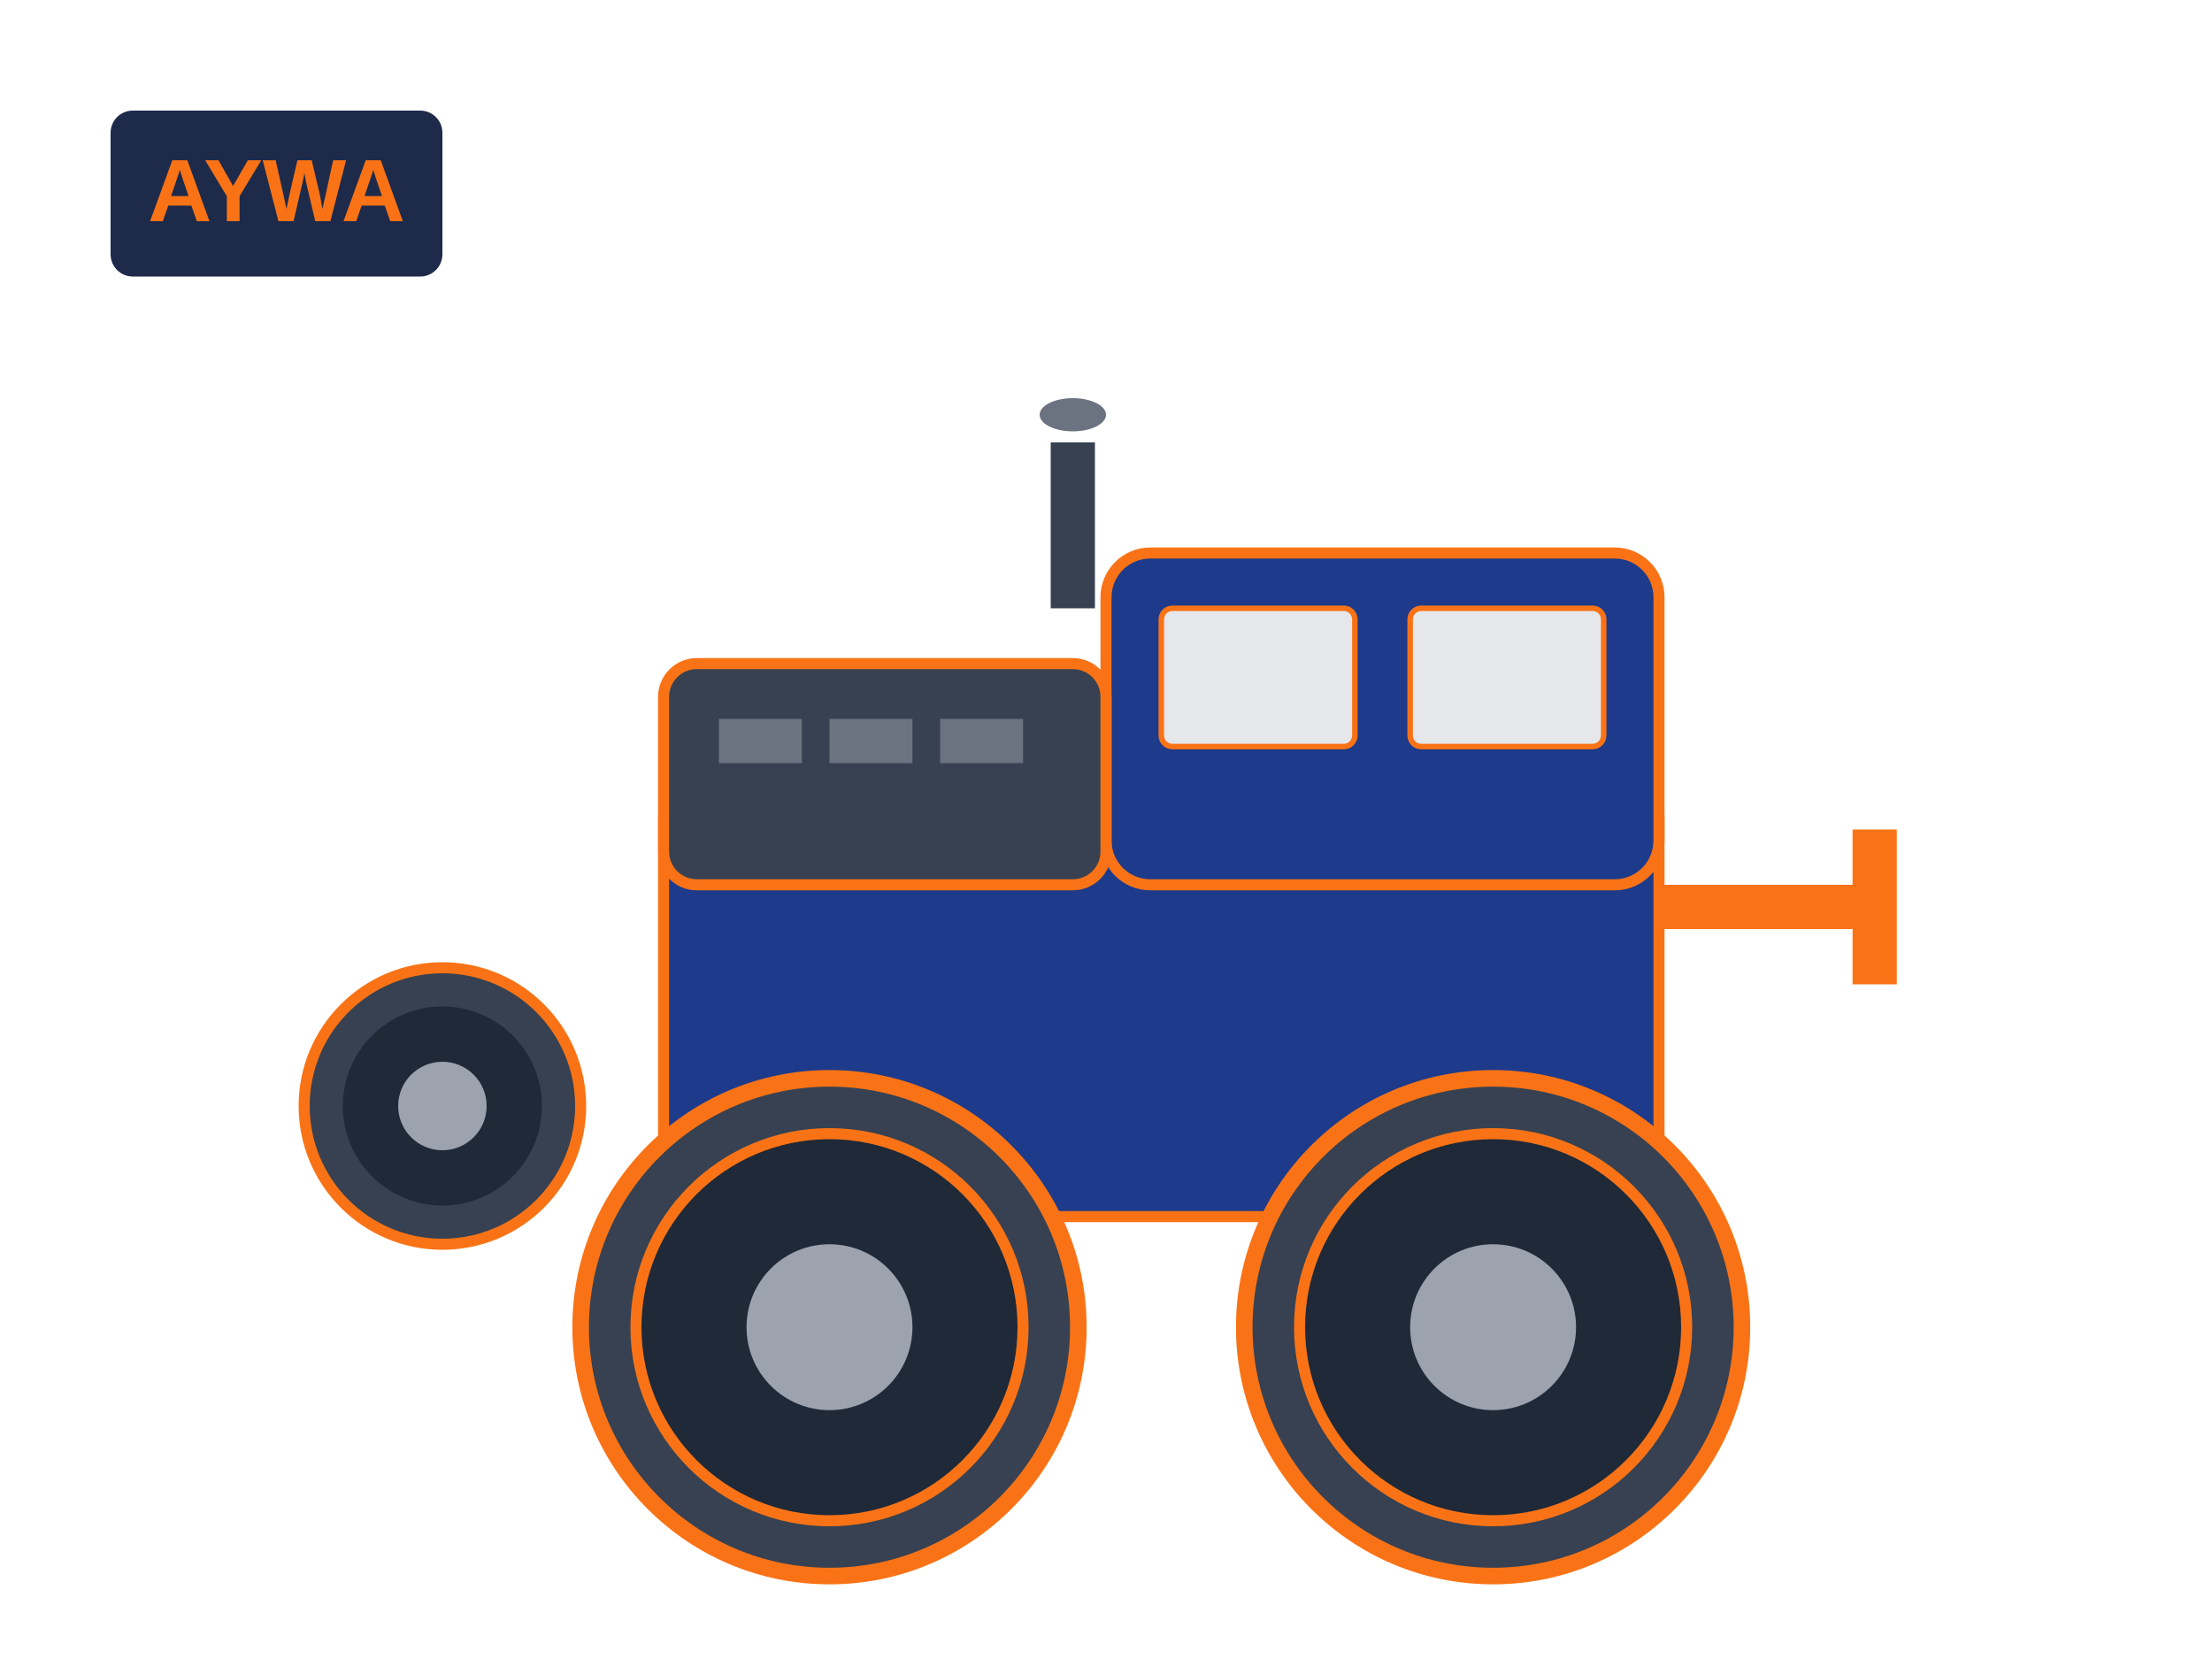
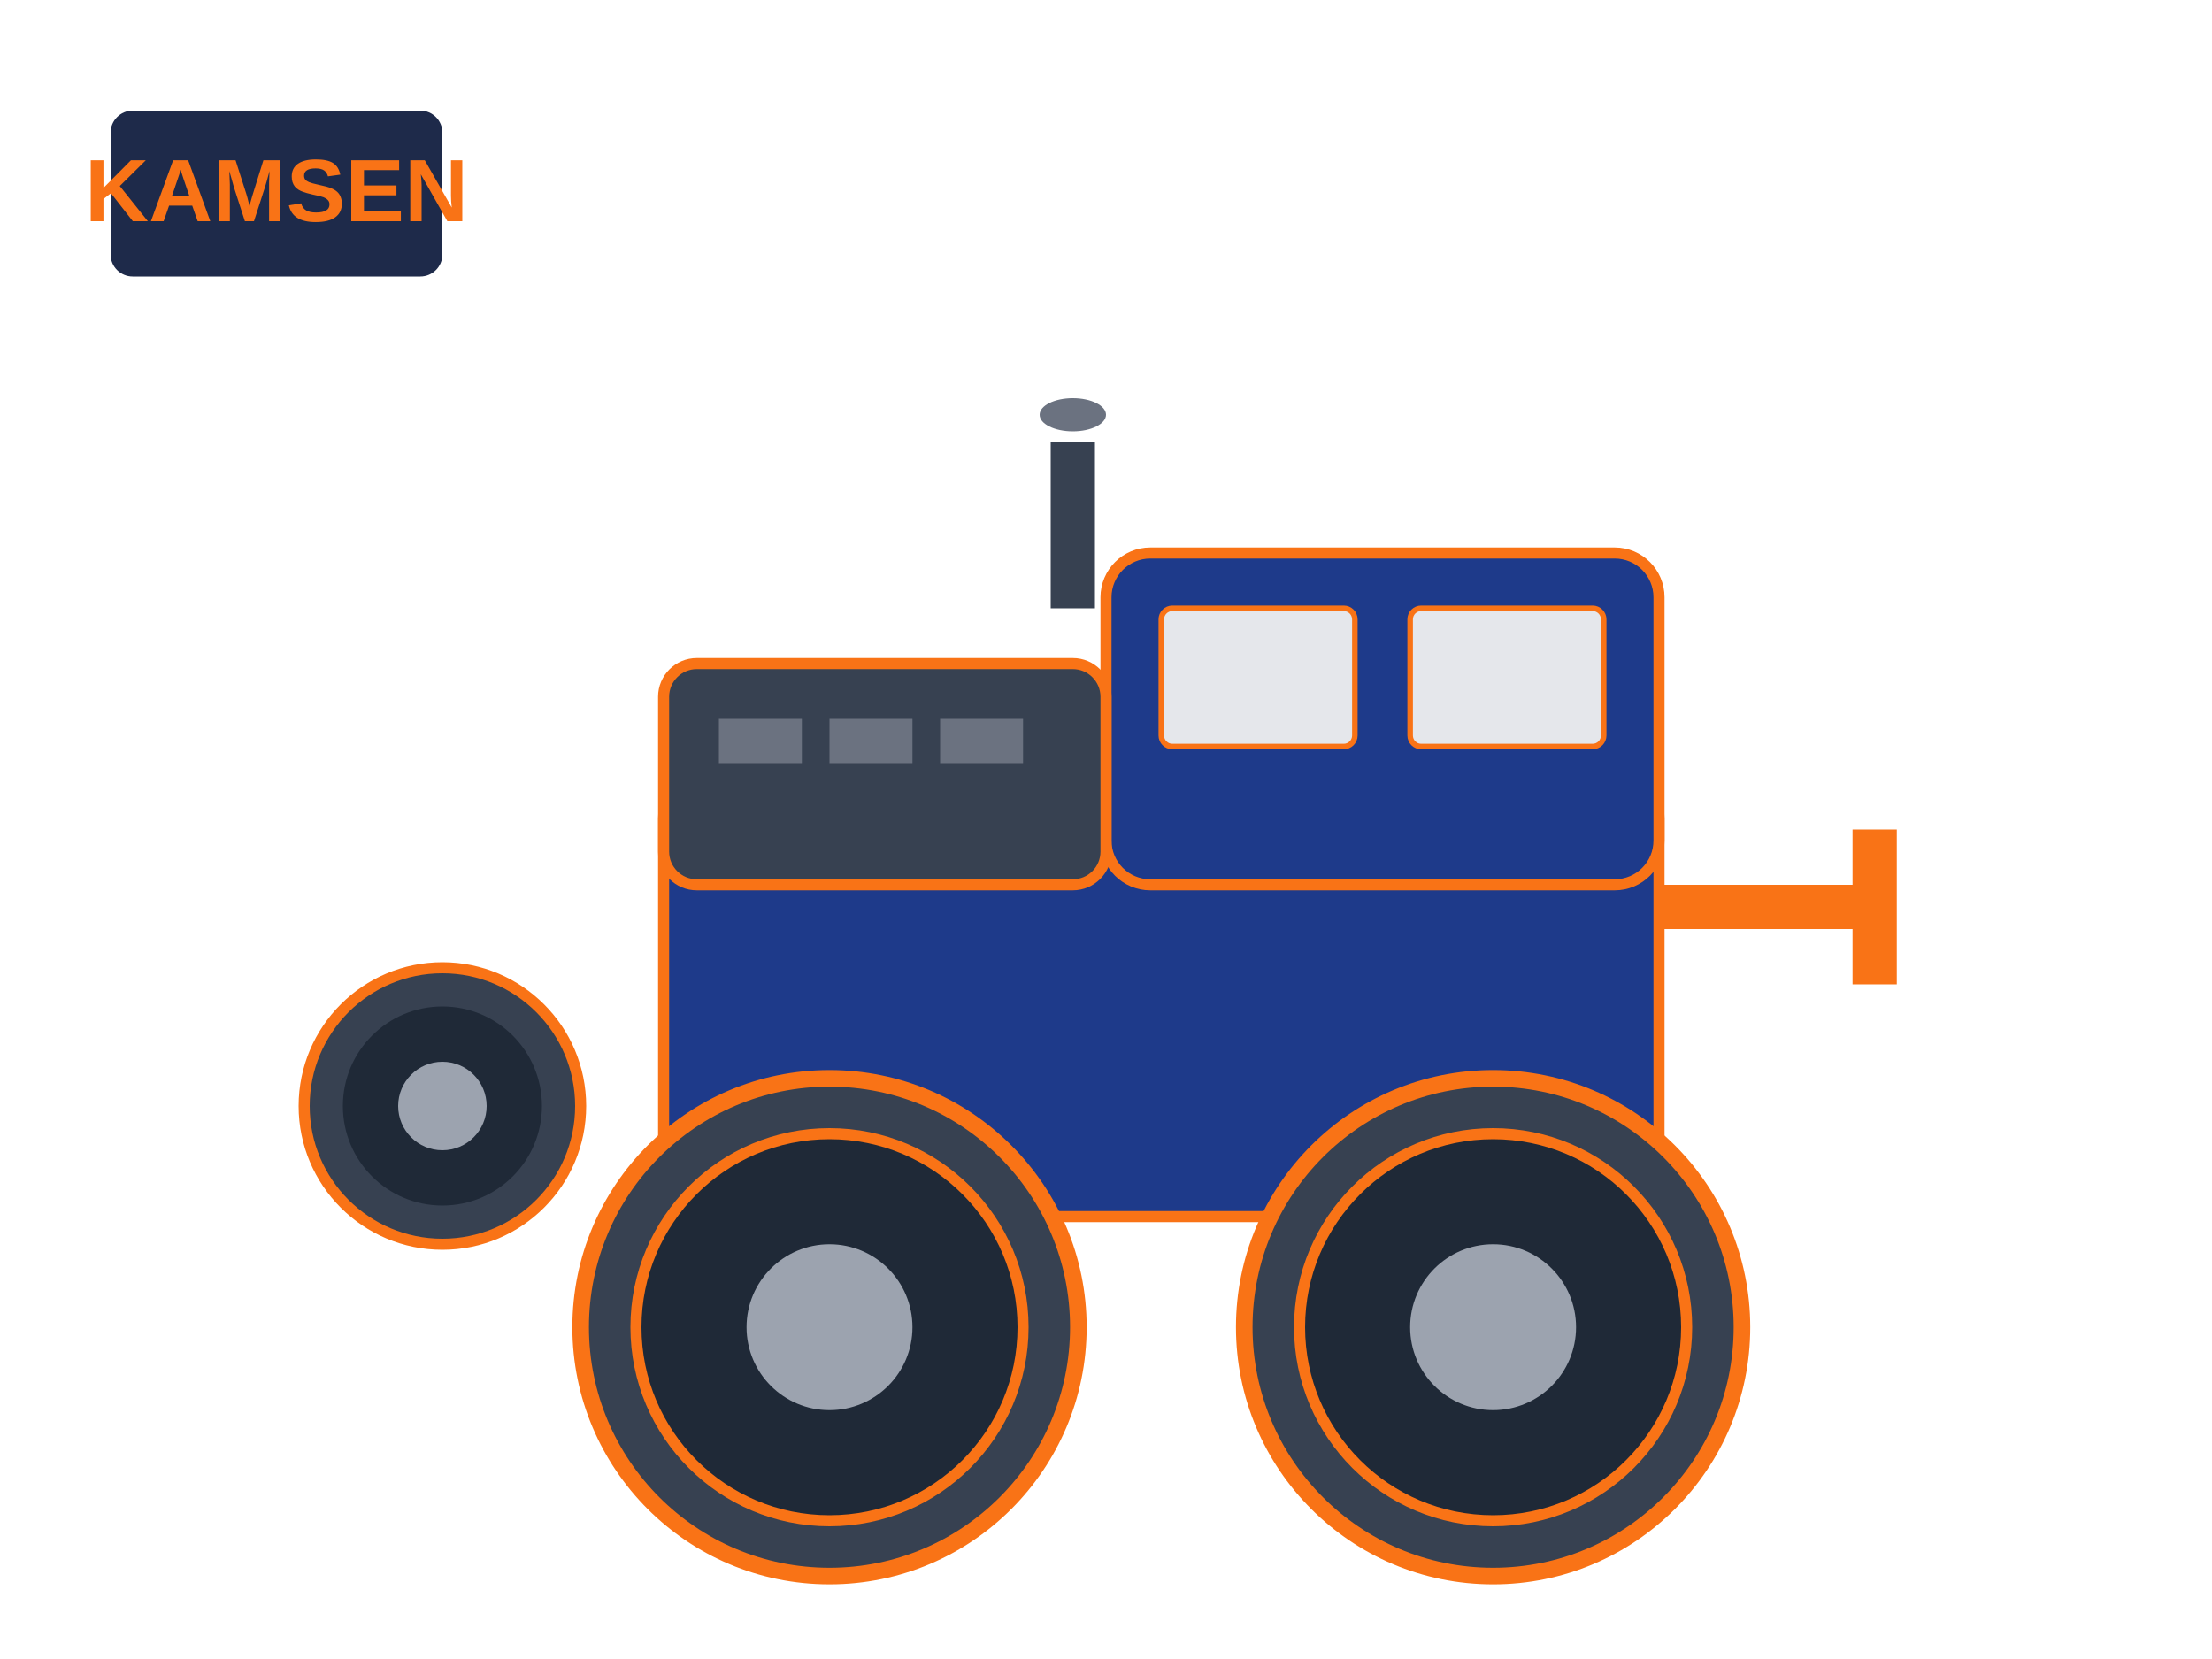
<svg xmlns="http://www.w3.org/2000/svg" width="400" height="300" viewBox="0 0 400 300" fill="none">
  <rect x="120" y="140" width="180" height="80" rx="8" fill="#1e3a8a" stroke="#f97316" stroke-width="2" />
  <rect x="200" y="100" width="100" height="60" rx="8" fill="#1e3a8a" stroke="#f97316" stroke-width="2" />
  <rect x="210" y="110" width="35" height="25" rx="2" fill="#e5e7eb" stroke="#f97316" stroke-width="1" />
  <rect x="255" y="110" width="35" height="25" rx="2" fill="#e5e7eb" stroke="#f97316" stroke-width="1" />
  <rect x="120" y="120" width="80" height="40" rx="6" fill="#374151" stroke="#f97316" stroke-width="2" />
  <rect x="130" y="130" width="15" height="8" fill="#6b7280" />
  <rect x="150" y="130" width="15" height="8" fill="#6b7280" />
  <rect x="170" y="130" width="15" height="8" fill="#6b7280" />
  <circle cx="150" cy="240" r="45" fill="#374151" stroke="#f97316" stroke-width="3" />
  <circle cx="150" cy="240" r="35" fill="#1f2937" stroke="#f97316" stroke-width="2" />
  <circle cx="150" cy="240" r="15" fill="#9ca3af" />
  <circle cx="270" cy="240" r="45" fill="#374151" stroke="#f97316" stroke-width="3" />
  <circle cx="270" cy="240" r="35" fill="#1f2937" stroke="#f97316" stroke-width="2" />
  <circle cx="270" cy="240" r="15" fill="#9ca3af" />
  <circle cx="80" cy="200" r="25" fill="#374151" stroke="#f97316" stroke-width="2" />
  <circle cx="80" cy="200" r="18" fill="#1f2937" />
  <circle cx="80" cy="200" r="8" fill="#9ca3af" />
  <rect x="190" y="80" width="8" height="30" fill="#374151" />
  <ellipse cx="194" cy="75" rx="6" ry="3" fill="#6b7280" />
  <rect x="300" y="160" width="40" height="8" fill="#f97316" />
  <rect x="335" y="150" width="8" height="28" fill="#f97316" />
  <rect x="20" y="20" width="60" height="30" rx="4" fill="#1e2a4a" />
-   <text x="50" y="40" text-anchor="middle" fill="#f97316" font-family="Arial, sans-serif" font-size="16" font-weight="bold">AYWA</text>
+   <text x="50" y="40" text-anchor="middle" fill="#f97316" font-family="Arial, sans-serif" font-size="16" font-weight="bold">KAMSEN</text>
</svg>
